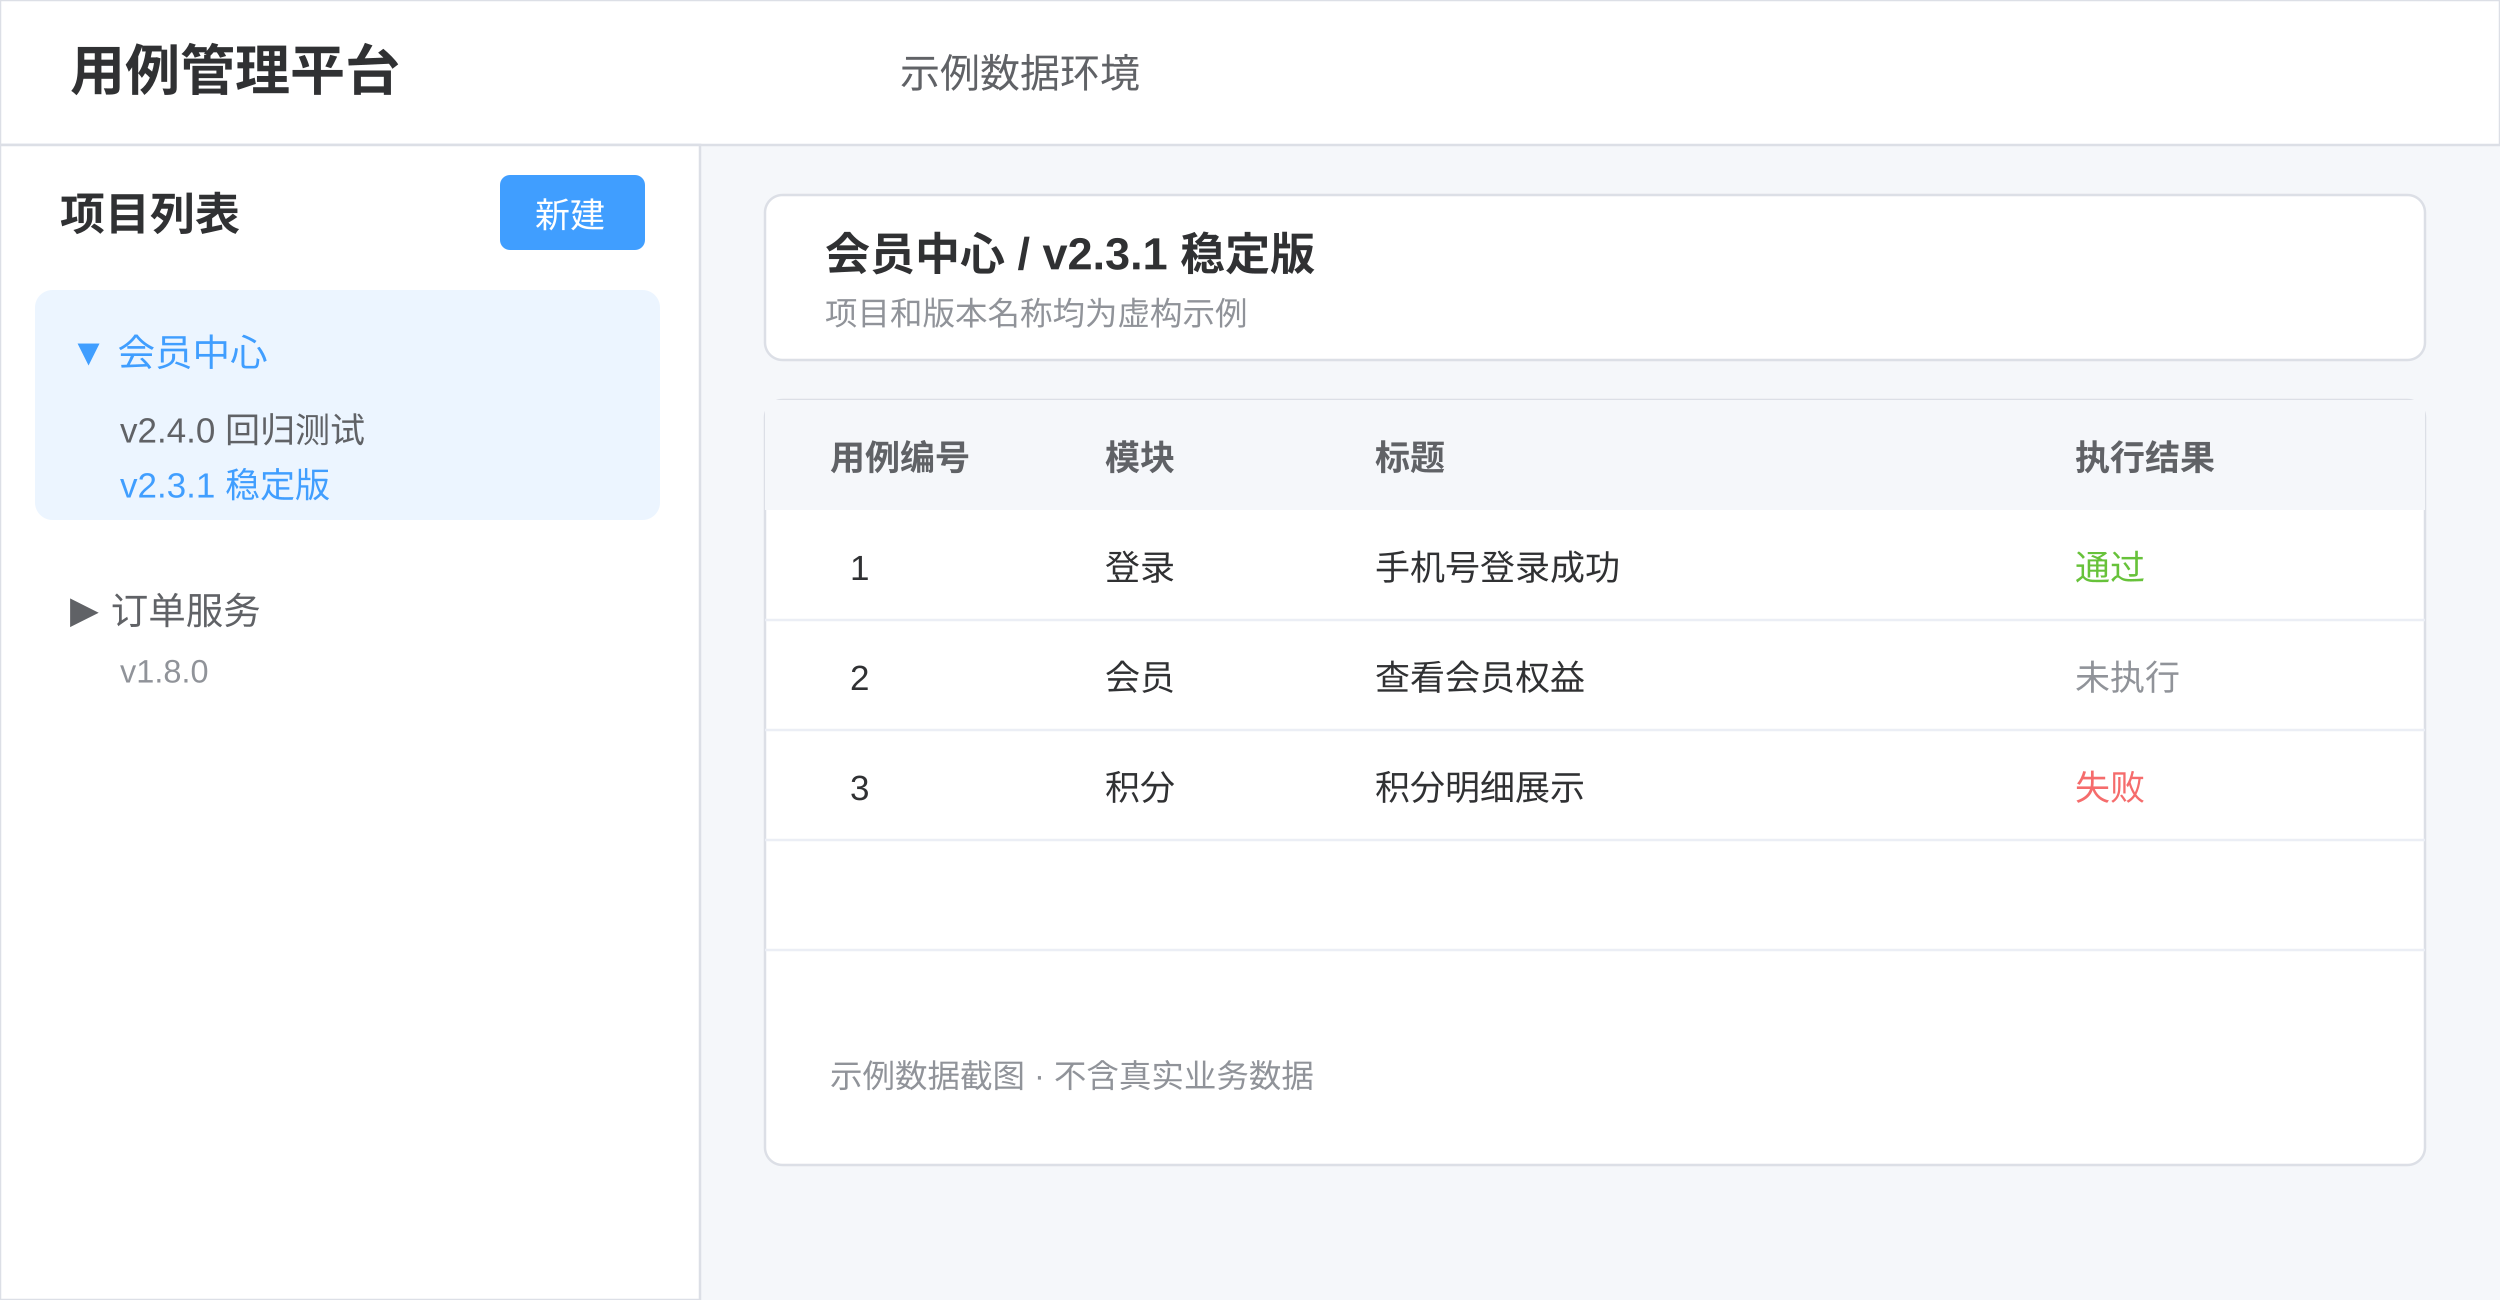
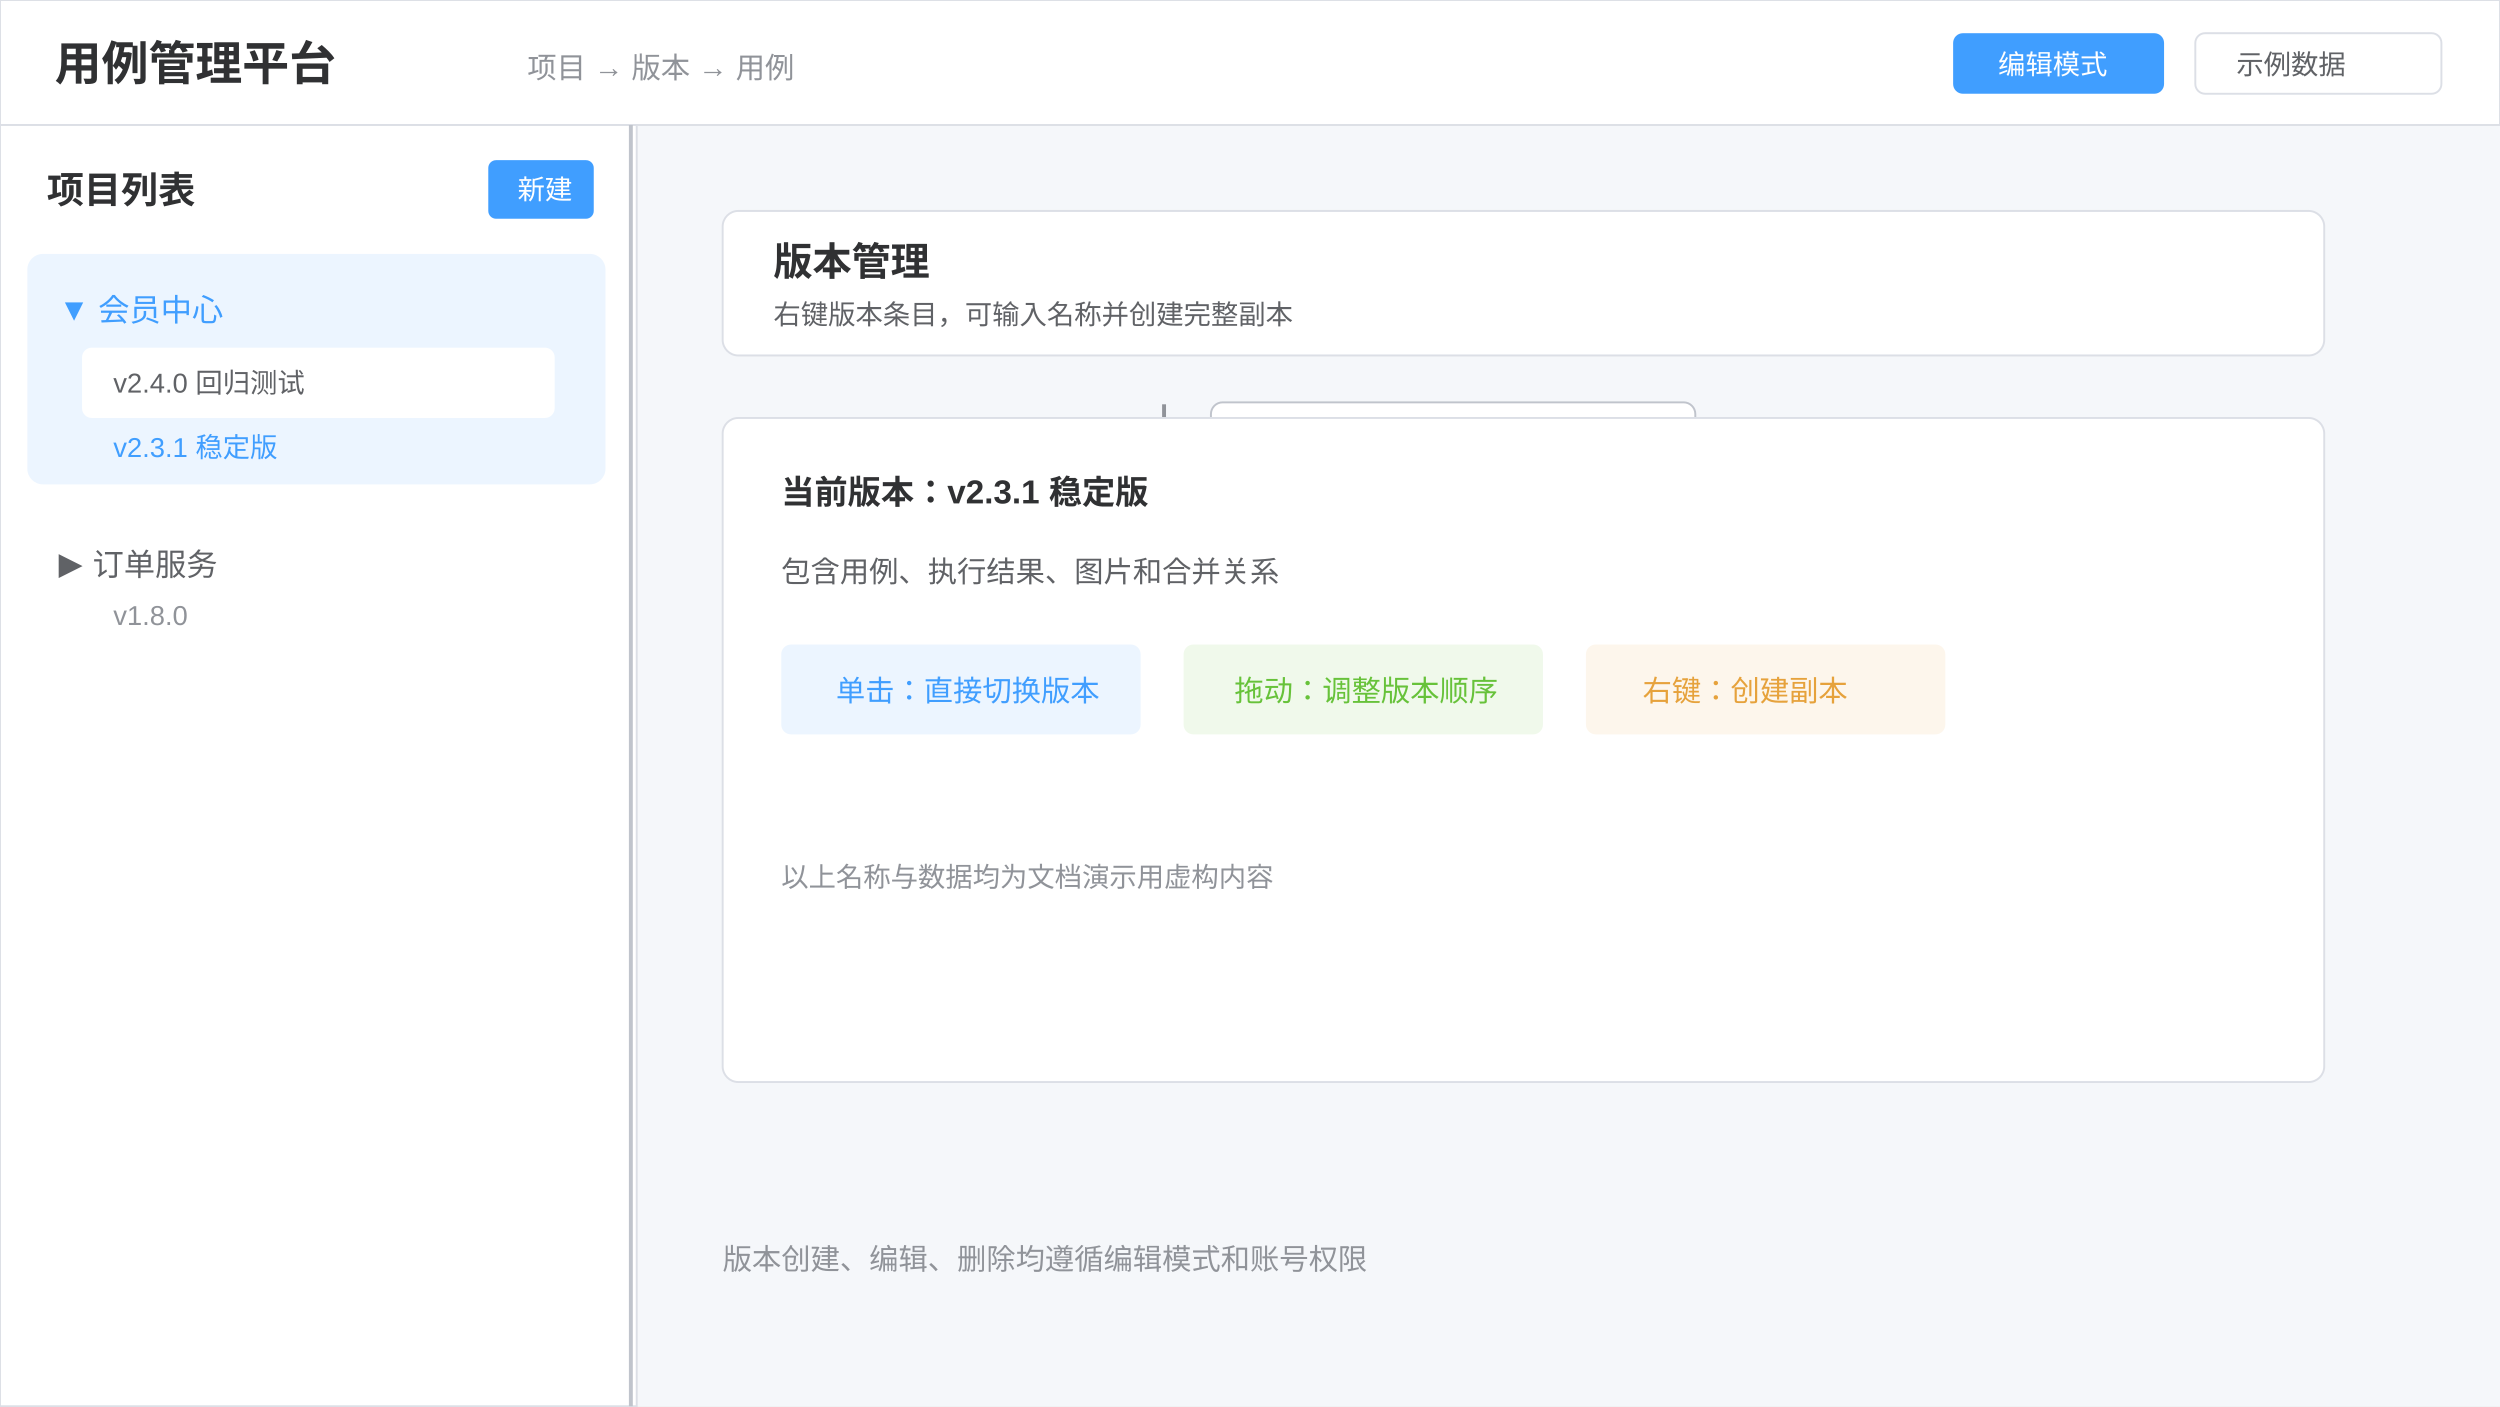
- <svg xmlns="http://www.w3.org/2000/svg" width="1000" height="520" viewBox="0 0 1000 520">
-   <rect width="1000" height="520" fill="#f5f7fa" />
-   <rect width="1000" height="58" fill="#ffffff" stroke="#dcdfe6" />
-   <text x="28" y="36" font-size="22" font-family="Microsoft YaHei,Arial,sans-serif" font-weight="700" fill="#303133">用例管理平台</text>
-   <text x="360" y="35" font-size="16" font-family="Microsoft YaHei,Arial,sans-serif" fill="#606266">示例数据环境</text>
-   <rect x="0" y="58" width="280" height="462" fill="#ffffff" stroke="#dcdfe6" />
-   <text x="24" y="92" font-size="18" font-family="Microsoft YaHei,Arial,sans-serif" font-weight="700" fill="#303133">项目列表</text>
-   <rect x="200" y="70" width="58" height="30" rx="4" fill="#409eff" />
-   <text x="214" y="91" font-size="14" font-family="Microsoft YaHei,Arial,sans-serif" fill="#ffffff">新建</text>
-   <rect x="14" y="116" width="250" height="92" rx="7" fill="#ecf5ff" />
-   <text x="28" y="146" font-size="15" font-family="Microsoft YaHei,Arial,sans-serif" fill="#409eff">▼ 会员中心</text>
-   <text x="48" y="177" font-size="14" font-family="Microsoft YaHei,Arial,sans-serif" fill="#606266">v2.4.0 回归测试</text>
-   <text x="48" y="199" font-size="14" font-family="Microsoft YaHei,Arial,sans-serif" fill="#409eff">v2.3.1 稳定版</text>
-   <rect x="14" y="220" width="250" height="64" rx="7" fill="#ffffff" />
-   <text x="28" y="249" font-size="15" font-family="Microsoft YaHei,Arial,sans-serif" fill="#606266">▶ 订单服务</text>
-   <text x="48" y="273" font-size="13" font-family="Microsoft YaHei,Arial,sans-serif" fill="#909399">v1.8.0</text>
-   <rect x="306" y="78" width="664" height="66" rx="7" fill="#ffffff" stroke="#dcdfe6" />
-   <text x="330" y="108" font-size="18" font-family="Microsoft YaHei,Arial,sans-serif" font-weight="700" fill="#303133">会员中心 / v2.3.1 稳定版</text>
-   <text x="330" y="130" font-size="13" font-family="Microsoft YaHei,Arial,sans-serif" fill="#909399">项目和版本名称均为虚构示例</text>
-   <rect x="306" y="160" width="664" height="306" rx="7" fill="#ffffff" stroke="#dcdfe6" />
-   <rect x="306" y="160" width="664" height="44" fill="#f5f7fa" />
-   <text x="332" y="188" font-size="14" font-family="Microsoft YaHei,Arial,sans-serif" font-weight="700" fill="#606266">用例编号</text>
-   <text x="442" y="188" font-size="14" font-family="Microsoft YaHei,Arial,sans-serif" font-weight="700" fill="#606266">模块</text>
-   <text x="550" y="188" font-size="14" font-family="Microsoft YaHei,Arial,sans-serif" font-weight="700" fill="#606266">标题</text>
-   <text x="830" y="188" font-size="14" font-family="Microsoft YaHei,Arial,sans-serif" font-weight="700" fill="#606266">执行结果</text>
-   <line x1="306" y1="248" x2="970" y2="248" stroke="#ebeef5" />
-   <line x1="306" y1="292" x2="970" y2="292" stroke="#ebeef5" />
-   <line x1="306" y1="336" x2="970" y2="336" stroke="#ebeef5" />
-   <line x1="306" y1="380" x2="970" y2="380" stroke="#ebeef5" />
-   <text x="340" y="232" font-size="14" font-family="Microsoft YaHei,Arial,sans-serif" fill="#303133">1</text>
-   <text x="442" y="232" font-size="14" font-family="Microsoft YaHei,Arial,sans-serif" fill="#303133">登录</text>
-   <text x="550" y="232" font-size="14" font-family="Microsoft YaHei,Arial,sans-serif" fill="#303133">手机号登录成功</text>
-   <text x="830" y="232" font-size="14" font-family="Microsoft YaHei,Arial,sans-serif" fill="#67c23a">通过</text>
-   <text x="340" y="276" font-size="14" font-family="Microsoft YaHei,Arial,sans-serif" fill="#303133">2</text>
-   <text x="442" y="276" font-size="14" font-family="Microsoft YaHei,Arial,sans-serif" fill="#303133">会员</text>
-   <text x="550" y="276" font-size="14" font-family="Microsoft YaHei,Arial,sans-serif" fill="#303133">查看会员权益</text>
-   <text x="830" y="276" font-size="14" font-family="Microsoft YaHei,Arial,sans-serif" fill="#909399">未执行</text>
-   <text x="340" y="320" font-size="14" font-family="Microsoft YaHei,Arial,sans-serif" fill="#303133">3</text>
-   <text x="442" y="320" font-size="14" font-family="Microsoft YaHei,Arial,sans-serif" fill="#303133">积分</text>
-   <text x="550" y="320" font-size="14" font-family="Microsoft YaHei,Arial,sans-serif" fill="#303133">积分明细展示</text>
-   <text x="830" y="320" font-size="14" font-family="Microsoft YaHei,Arial,sans-serif" fill="#f56c6c">失败</text>
-   <text x="332" y="435" font-size="13" font-family="Microsoft YaHei,Arial,sans-serif" fill="#909399">示例数据截图 · 不含真实业务数据</text>
+ <svg xmlns="http://www.w3.org/2000/svg" width="1280" height="720" viewBox="0 0 1280 720">
+   <rect width="1280" height="720" fill="#f5f7fa" />
+   <rect width="1280" height="64" fill="#ffffff" stroke="#dcdfe6" />
+   <text x="28" y="41" font-size="24" font-family="Microsoft YaHei,Arial,sans-serif" font-weight="700" fill="#303133">用例管理平台</text>
+   <text x="270" y="40" font-size="15" font-family="Microsoft YaHei,Arial,sans-serif" fill="#909399">项目 → 版本 → 用例</text>
+   <rect x="1000" y="17" width="108" height="31" rx="5" fill="#409eff" />
+   <text x="1023" y="38" font-size="14" font-family="Microsoft YaHei,Arial,sans-serif" fill="#ffffff">编辑模式</text>
+   <rect x="1124" y="17" width="126" height="31" rx="5" fill="#ffffff" stroke="#dcdfe6" />
+   <text x="1145" y="38" font-size="14" font-family="Microsoft YaHei,Arial,sans-serif" fill="#606266">示例数据</text>
+   <rect x="0" y="64" width="326" height="656" fill="#ffffff" stroke="#dcdfe6" />
+   <text x="24" y="104" font-size="19" font-family="Microsoft YaHei,Arial,sans-serif" font-weight="700" fill="#303133">项目列表</text>
+   <rect x="250" y="82" width="54" height="30" rx="4" fill="#409eff" />
+   <text x="265" y="102" font-size="14" font-family="Microsoft YaHei,Arial,sans-serif" fill="#ffffff">新建</text>
+   <rect x="14" y="130" width="296" height="118" rx="8" fill="#ecf5ff" />
+   <text x="30" y="164" font-size="16" font-family="Microsoft YaHei,Arial,sans-serif" fill="#409eff">▼ 会员中心</text>
+   <rect x="42" y="178" width="242" height="36" rx="5" fill="#ffffff" />
+   <text x="58" y="201" font-size="14" font-family="Microsoft YaHei,Arial,sans-serif" fill="#606266">v2.4.0 回归测试</text>
+   <text x="58" y="234" font-size="14" font-family="Microsoft YaHei,Arial,sans-serif" fill="#409eff">v2.3.1 稳定版</text>
+   <rect x="14" y="262" width="296" height="72" rx="8" fill="#ffffff" />
+   <text x="30" y="294" font-size="16" font-family="Microsoft YaHei,Arial,sans-serif" fill="#606266">▶ 订单服务</text>
+   <text x="58" y="320" font-size="14" font-family="Microsoft YaHei,Arial,sans-serif" fill="#909399">v1.8.0</text>
+   <rect x="322" y="64" width="2" height="656" fill="#c0c4cc" />
+   <rect x="620" y="206" width="248" height="54" rx="6" fill="#ffffff" stroke="#c0c4cc" />
+   <text x="650" y="240" font-size="16" font-family="Microsoft YaHei,Arial,sans-serif" fill="#303133">创建版本副本</text>
+   <path d="M620 222 L596 222 L596 207" fill="none" stroke="#909399" stroke-width="2" />
+   <rect x="370" y="108" width="820" height="74" rx="8" fill="#ffffff" stroke="#dcdfe6" />
+   <text x="396" y="141" font-size="20" font-family="Microsoft YaHei,Arial,sans-serif" font-weight="700" fill="#303133">版本管理</text>
+   <text x="396" y="166" font-size="14" font-family="Microsoft YaHei,Arial,sans-serif" fill="#606266">右键版本条目，可输入名称并创建完整副本</text>
+   <rect x="370" y="214" width="820" height="340" rx="8" fill="#ffffff" stroke="#dcdfe6" />
+   <text x="400" y="258" font-size="17" font-family="Microsoft YaHei,Arial,sans-serif" font-weight="700" fill="#303133">当前版本：v2.3.1 稳定版</text>
+   <text x="400" y="298" font-size="15" font-family="Microsoft YaHei,Arial,sans-serif" fill="#606266">包含用例、执行结果、图片和合并关系</text>
+   <rect x="400" y="330" width="184" height="46" rx="5" fill="#ecf5ff" />
+   <text x="428" y="359" font-size="15" font-family="Microsoft YaHei,Arial,sans-serif" fill="#409eff">单击：直接切换版本</text>
+   <rect x="606" y="330" width="184" height="46" rx="5" fill="#f0f9eb" />
+   <text x="632" y="359" font-size="15" font-family="Microsoft YaHei,Arial,sans-serif" fill="#67c23a">拖动：调整版本顺序</text>
+   <rect x="812" y="330" width="184" height="46" rx="5" fill="#fdf6ec" />
+   <text x="841" y="359" font-size="15" font-family="Microsoft YaHei,Arial,sans-serif" fill="#e6a23c">右键：创建副本</text>
+   <text x="400" y="454" font-size="14" font-family="Microsoft YaHei,Arial,sans-serif" fill="#909399">以上名称与数据均为文档演示用虚构内容</text>
+   <text x="370" y="650" font-size="15" font-family="Microsoft YaHei,Arial,sans-serif" fill="#909399">版本创建、编辑、删除均遵循编辑模式和账号权限</text>
</svg>
